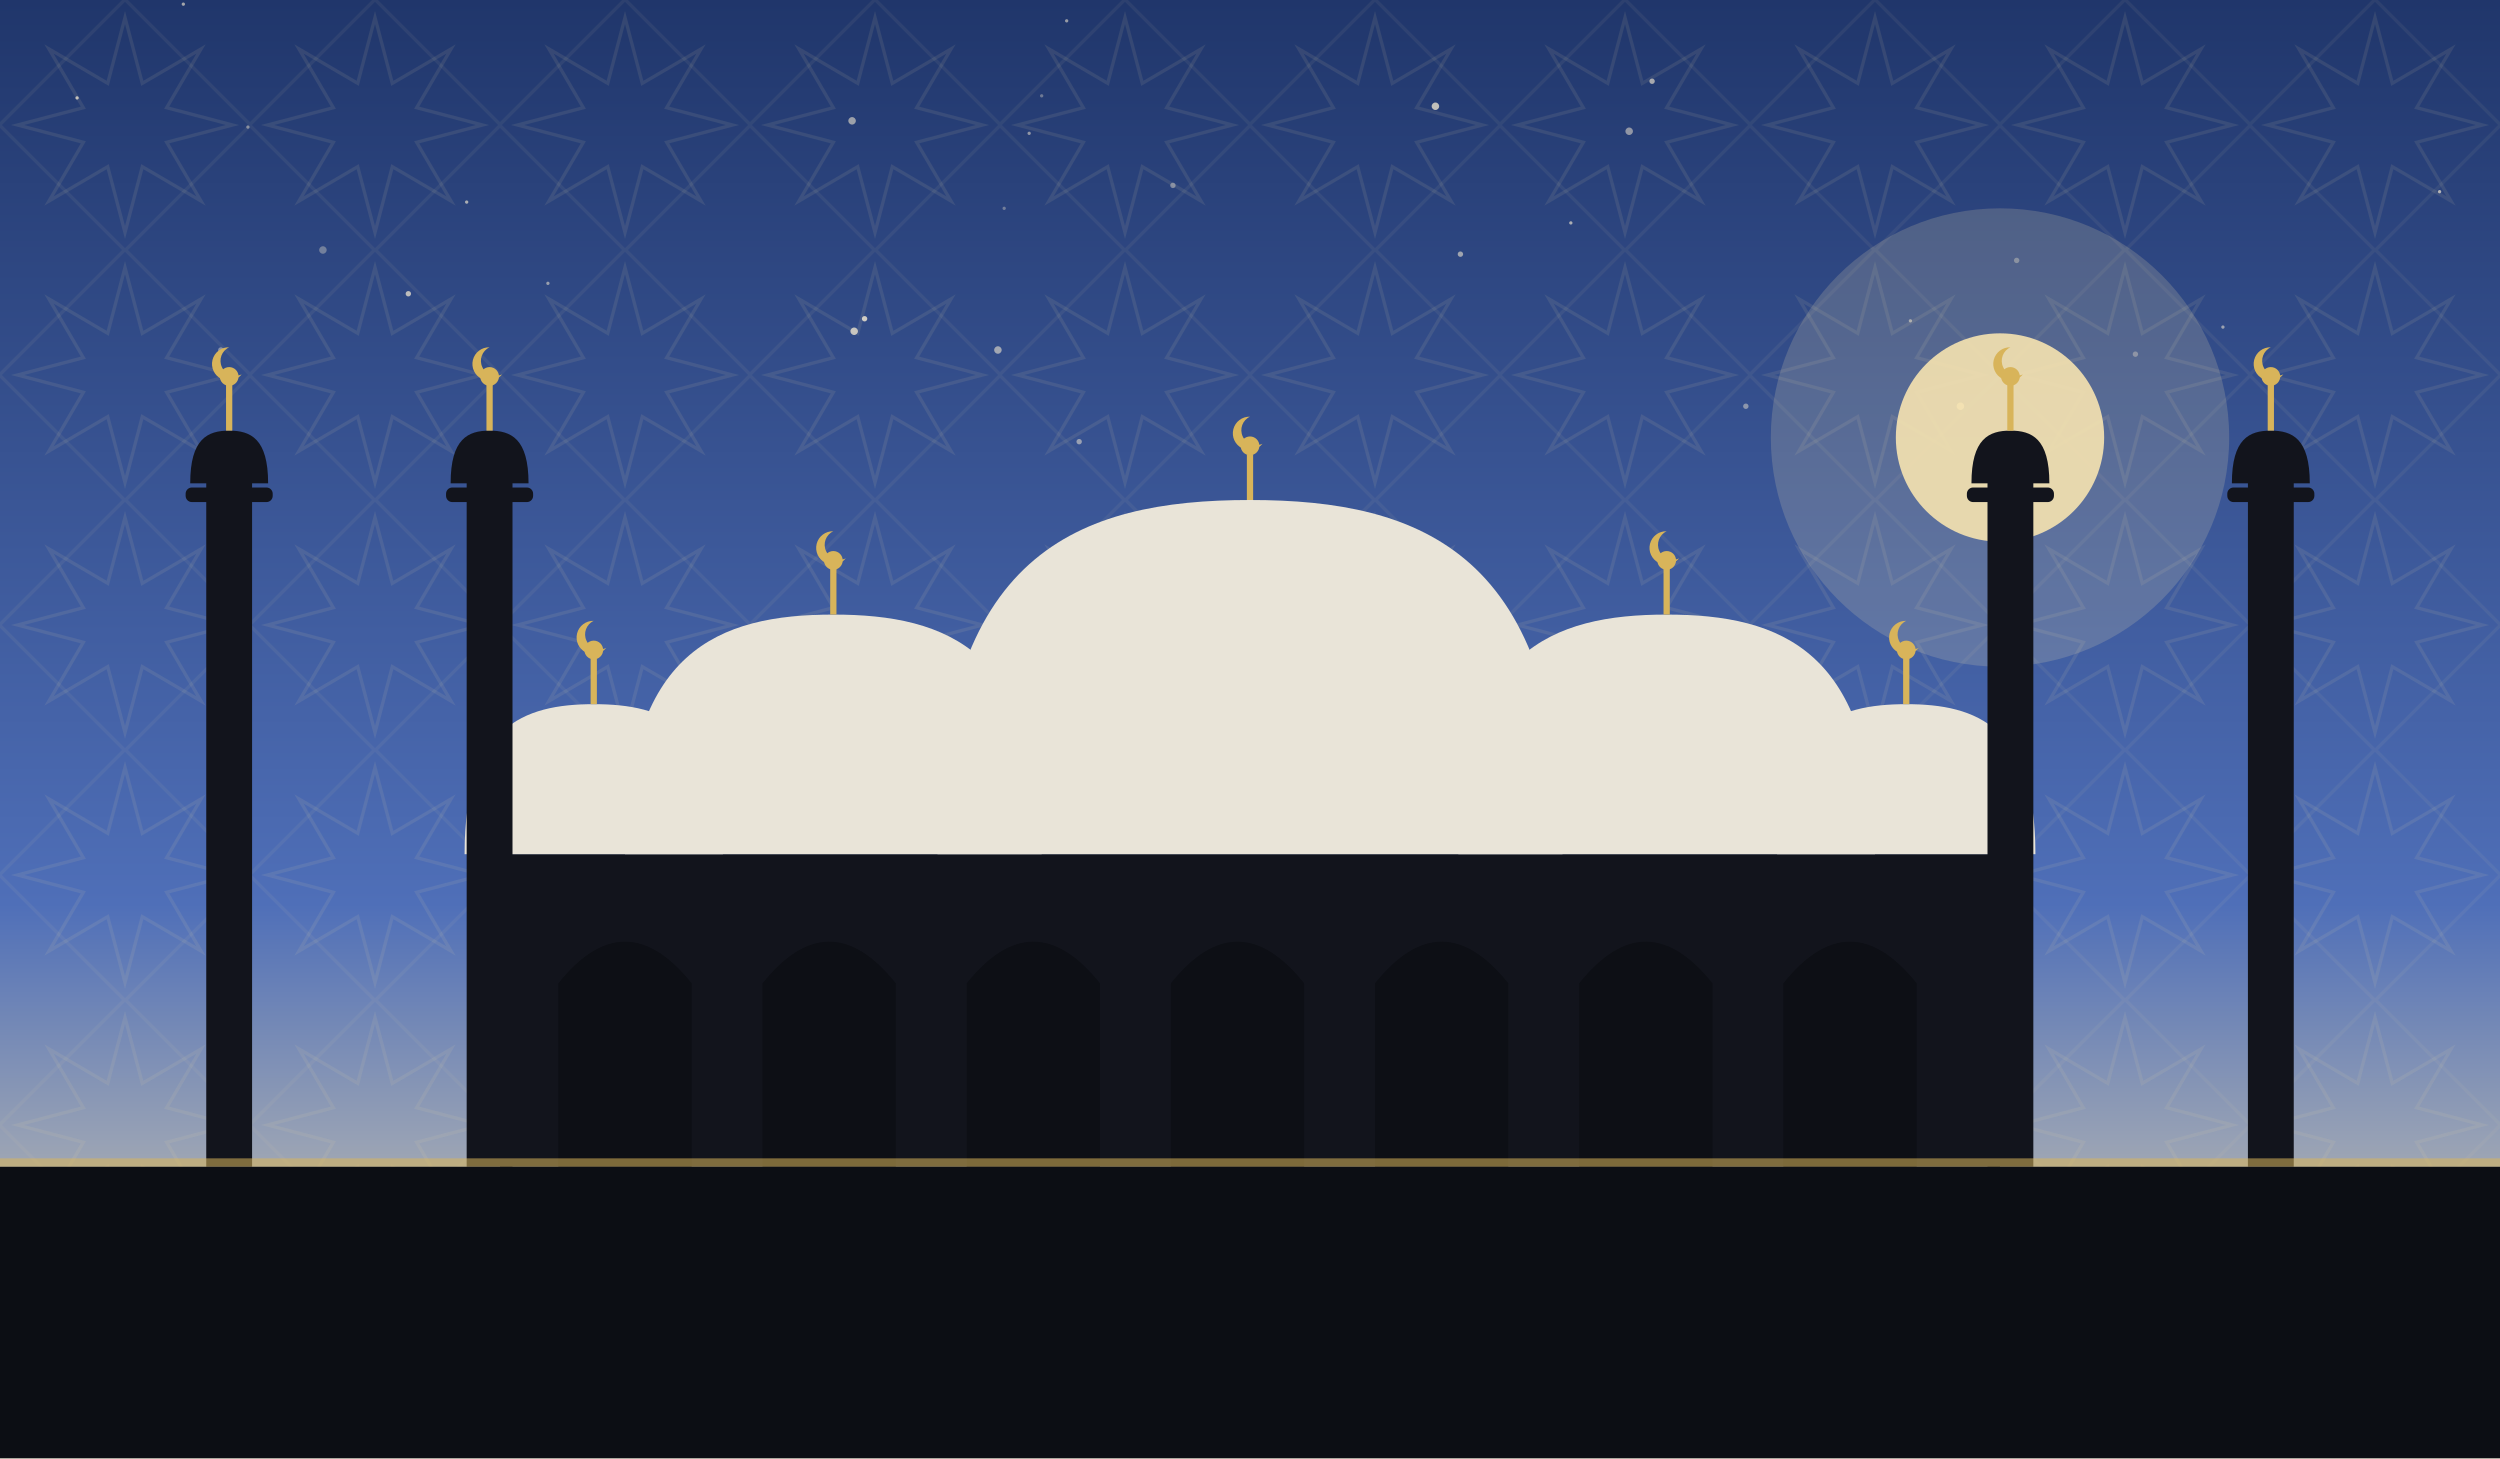
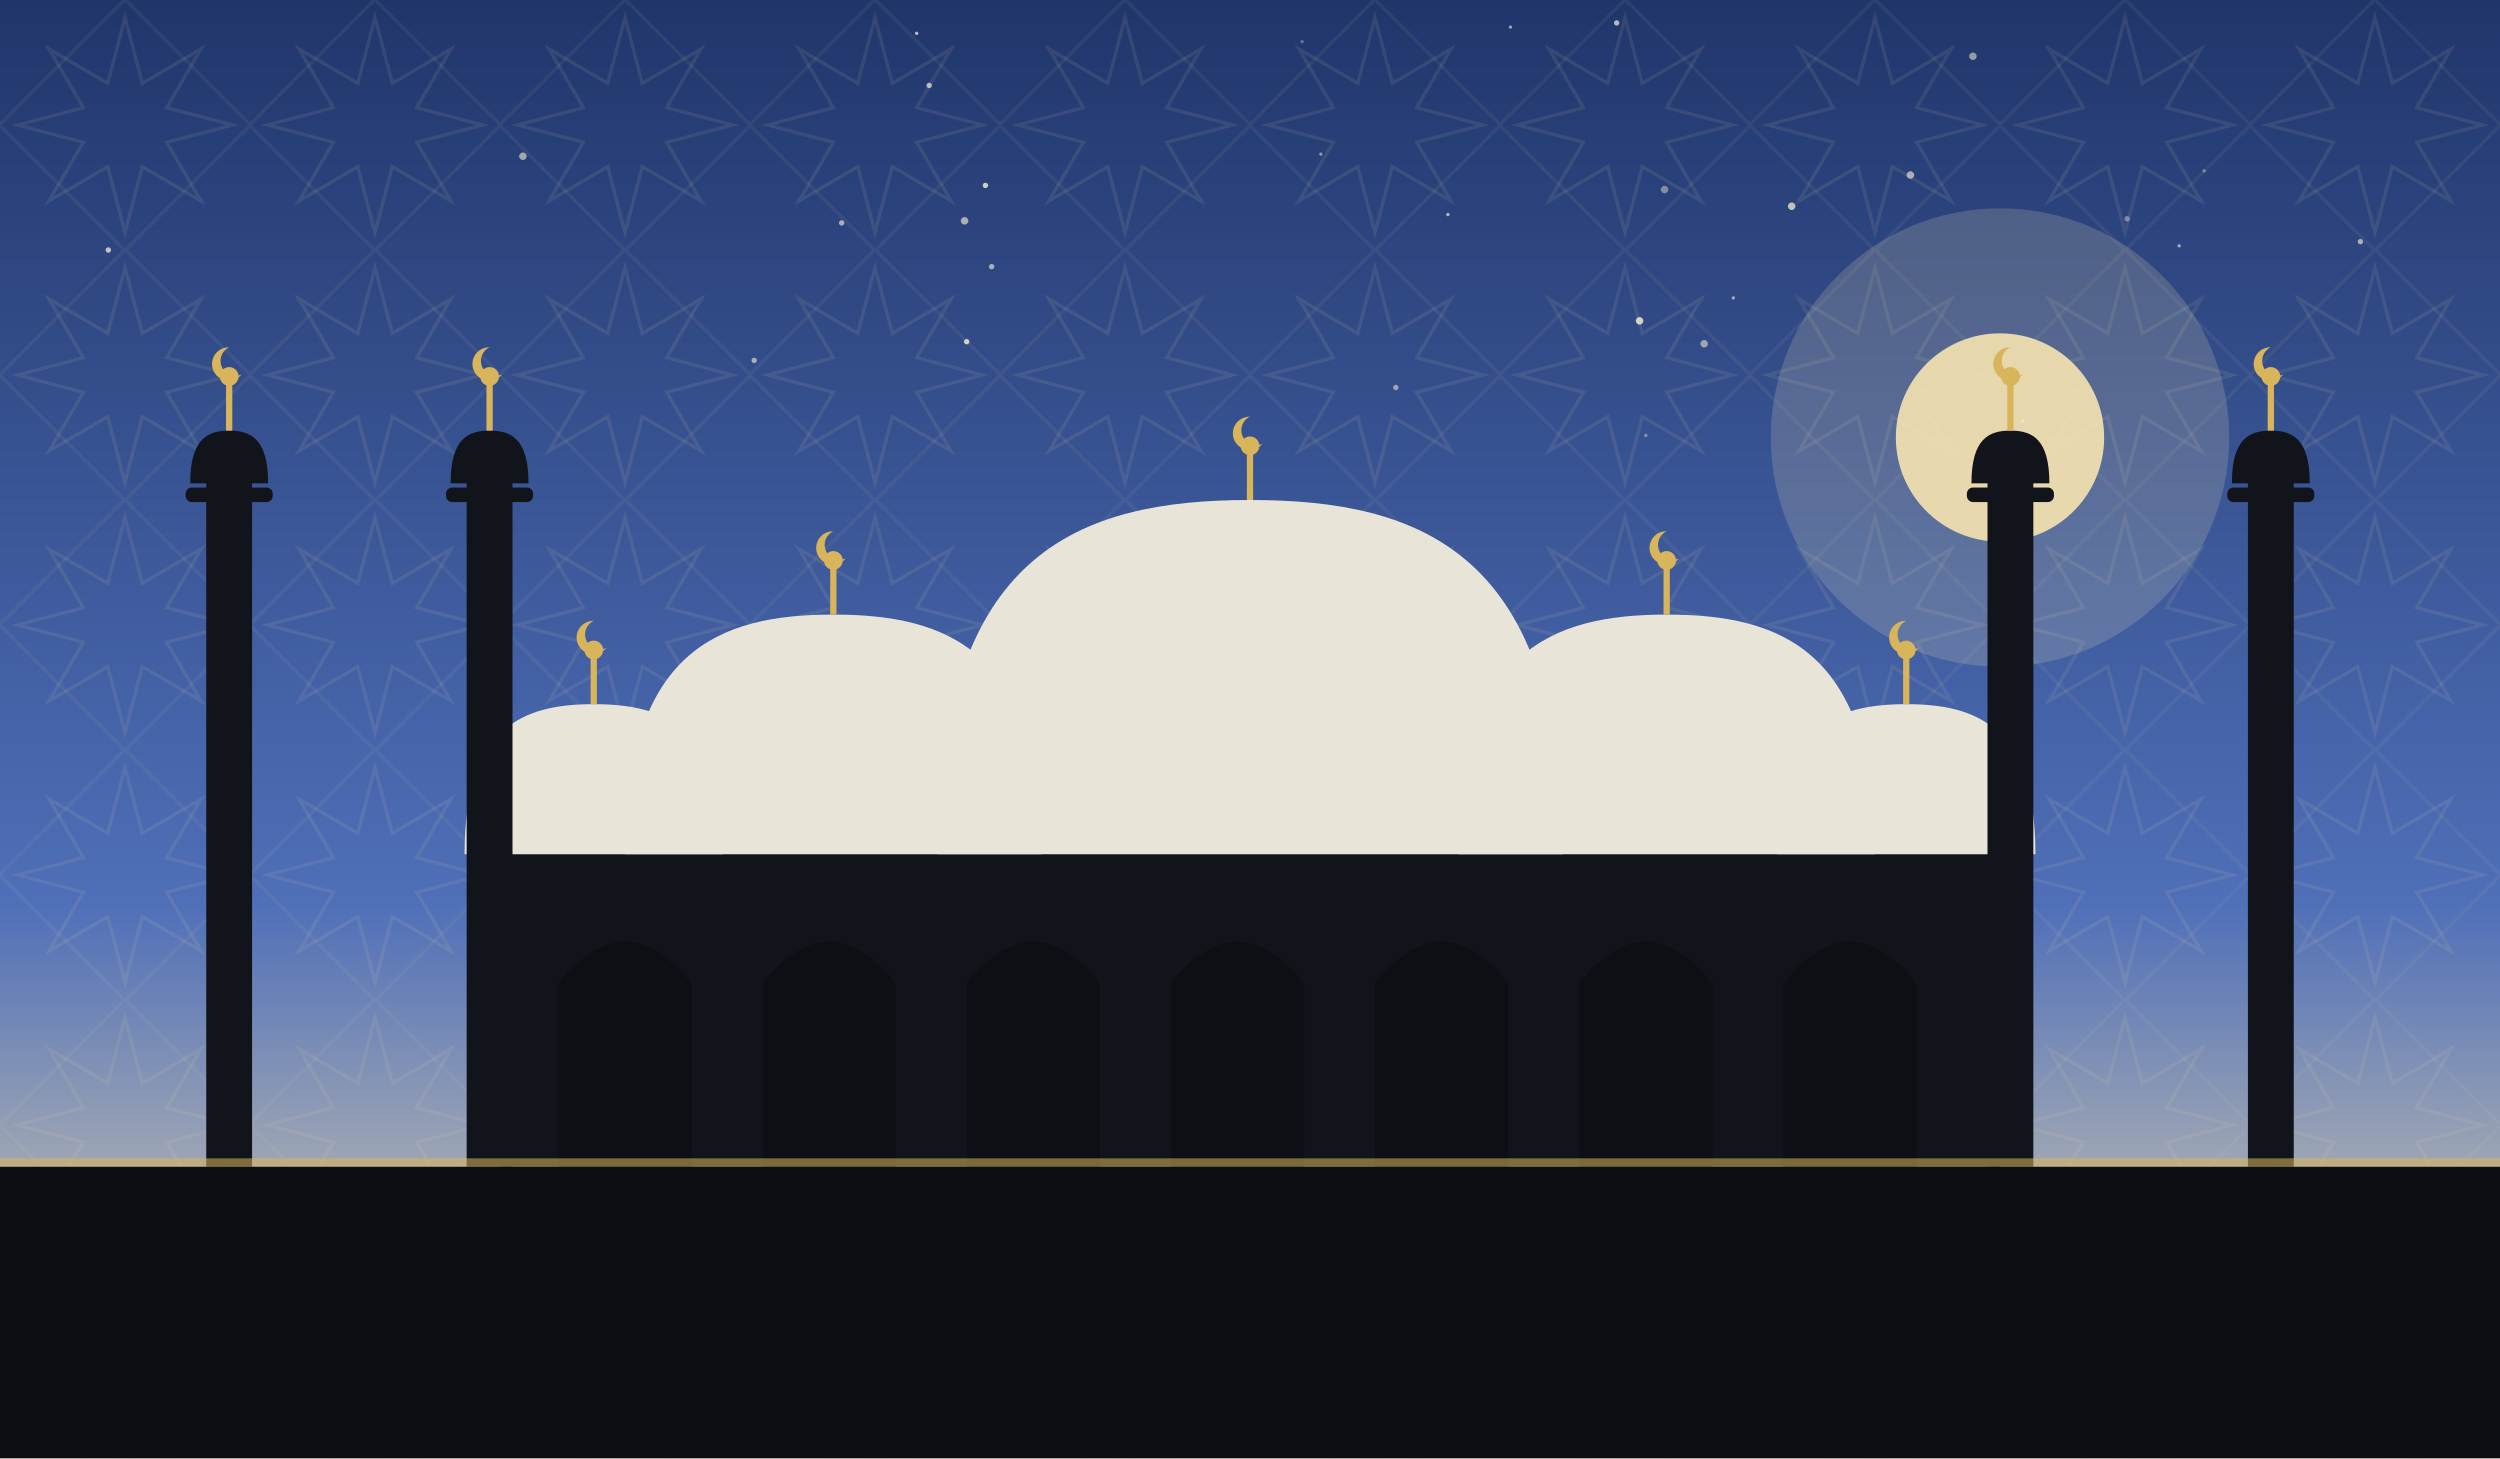
<svg xmlns="http://www.w3.org/2000/svg" viewBox="0 0 1200 700" role="img">
  <defs>
    <linearGradient id="sky" x1="0" y1="0" x2="0" y2="1">
      <stop offset="0" stop-color="#20366b" />
      <stop offset="0.62" stop-color="#4f6fb8" />
      <stop offset="1" stop-color="#f6e3b0" />
    </linearGradient>
    <pattern id="g1" width="120" height="120" patternUnits="userSpaceOnUse">
      <polygon points="111.6,60.0 80.0,68.3 96.5,96.5 68.3,80.0 60.0,111.6 51.7,80.0 23.5,96.5 40.0,68.3 8.4,60.0 40.0,51.7 23.5,23.5 51.7,40.0 60.0,8.4 68.3,40.0 96.5,23.5 80.0,51.7" fill="none" stroke="#e8d9a8" stroke-width="1.6" opacity="0.1" />
      <rect x="17.4" y="17.4" width="85.2" height="85.2" fill="none" stroke="#e8d9a8" stroke-width="1.6" opacity="0.07" transform="rotate(45 60.0 60.0)" />
    </pattern>
  </defs>
  <rect width="1200" height="700" fill="url(#sky)" />
  <rect width="1200" height="700" fill="url(#g1)" />
-   <circle cx="37" cy="47" r="0.8" fill="#f7ecd2" opacity="0.74" />
-   <circle cx="479" cy="168" r="1.8" fill="#f7ecd2" opacity="0.57" />
-   <circle cx="482" cy="100" r="0.8" fill="#f7ecd2" opacity="0.35" />
-   <circle cx="838" cy="195" r="1.3" fill="#f7ecd2" opacity="0.45" />
-   <circle cx="563" cy="89" r="1.3" fill="#f7ecd2" opacity="0.42" />
-   <circle cx="1025" cy="170" r="1.3" fill="#f7ecd2" opacity="0.35" />
-   <circle cx="88" cy="2" r="0.8" fill="#f7ecd2" opacity="0.61" />
-   <circle cx="224" cy="97" r="0.8" fill="#f7ecd2" opacity="0.63" />
-   <circle cx="689" cy="51" r="1.8" fill="#f7ecd2" opacity="0.74" />
-   <circle cx="1171" cy="92" r="0.8" fill="#f7ecd2" opacity="0.67" />
-   <circle cx="494" cy="64" r="0.8" fill="#f7ecd2" opacity="0.51" />
-   <circle cx="410" cy="159" r="1.8" fill="#f7ecd2" opacity="0.75" />
-   <circle cx="415" cy="153" r="1.3" fill="#f7ecd2" opacity="0.80" />
-   <circle cx="917" cy="154" r="0.8" fill="#f7ecd2" opacity="0.53" />
-   <circle cx="500" cy="46" r="0.8" fill="#f7ecd2" opacity="0.35" />
-   <circle cx="196" cy="141" r="1.3" fill="#f7ecd2" opacity="0.71" />
-   <circle cx="941" cy="195" r="1.8" fill="#f7ecd2" opacity="0.80" />
-   <circle cx="263" cy="136" r="0.8" fill="#f7ecd2" opacity="0.53" />
-   <circle cx="106" cy="168" r="1.3" fill="#f7ecd2" opacity="0.43" />
-   <circle cx="782" cy="63" r="1.8" fill="#f7ecd2" opacity="0.51" />
-   <circle cx="1067" cy="157" r="0.8" fill="#f7ecd2" opacity="0.54" />
-   <circle cx="409" cy="58" r="1.8" fill="#f7ecd2" opacity="0.57" />
-   <circle cx="512" cy="10" r="0.8" fill="#f7ecd2" opacity="0.55" />
-   <circle cx="968" cy="125" r="1.3" fill="#f7ecd2" opacity="0.35" />
-   <circle cx="793" cy="39" r="1.3" fill="#f7ecd2" opacity="0.62" />
-   <circle cx="155" cy="120" r="1.8" fill="#f7ecd2" opacity="0.35" />
-   <circle cx="518" cy="212" r="1.3" fill="#f7ecd2" opacity="0.51" />
-   <circle cx="754" cy="107" r="0.8" fill="#f7ecd2" opacity="0.63" />
-   <circle cx="119" cy="61" r="0.8" fill="#f7ecd2" opacity="0.44" />
-   <circle cx="701" cy="122" r="1.3" fill="#f7ecd2" opacity="0.57" />
+   <circle cx="634" cy="74" r="0.8" fill="#f7ecd2" opacity="0.51" />
+   <circle cx="860" cy="99" r="1.8" fill="#f7ecd2" opacity="0.75" />
+   <circle cx="695" cy="103" r="0.8" fill="#f7ecd2" opacity="0.70" />
+   <circle cx="787" cy="154" r="1.8" fill="#f7ecd2" opacity="0.83" />
+   <circle cx="440" cy="16" r="0.8" fill="#f7ecd2" opacity="0.75" />
+   <circle cx="446" cy="41" r="1.3" fill="#f7ecd2" opacity="0.71" />
+   <circle cx="1021" cy="105" r="1.3" fill="#f7ecd2" opacity="0.40" />
+   <circle cx="1133" cy="116" r="1.3" fill="#f7ecd2" opacity="0.63" />
+   <circle cx="1046" cy="118" r="0.8" fill="#f7ecd2" opacity="0.63" />
+   <circle cx="832" cy="143" r="0.8" fill="#f7ecd2" opacity="0.61" />
+   <circle cx="947" cy="27" r="1.8" fill="#f7ecd2" opacity="0.54" />
+   <circle cx="1079" cy="218" r="1.3" fill="#f7ecd2" opacity="0.57" />
+   <circle cx="52" cy="120" r="1.3" fill="#f7ecd2" opacity="0.75" />
+   <circle cx="818" cy="165" r="1.8" fill="#f7ecd2" opacity="0.55" />
+   <circle cx="473" cy="89" r="1.3" fill="#f7ecd2" opacity="0.82" />
+   <circle cx="625" cy="20" r="0.8" fill="#f7ecd2" opacity="0.35" />
+   <circle cx="1058" cy="82" r="0.8" fill="#f7ecd2" opacity="0.41" />
+   <circle cx="404" cy="107" r="1.3" fill="#f7ecd2" opacity="0.63" />
+   <circle cx="799" cy="91" r="1.8" fill="#f7ecd2" opacity="0.44" />
+   <circle cx="971" cy="202" r="0.8" fill="#f7ecd2" opacity="0.77" />
+   <circle cx="464" cy="164" r="1.3" fill="#f7ecd2" opacity="0.81" />
+   <circle cx="790" cy="209" r="0.8" fill="#f7ecd2" opacity="0.45" />
+   <circle cx="725" cy="13" r="0.8" fill="#f7ecd2" opacity="0.60" />
+   <circle cx="917" cy="84" r="1.8" fill="#f7ecd2" opacity="0.63" />
+   <circle cx="670" cy="186" r="1.3" fill="#f7ecd2" opacity="0.55" />
+   <circle cx="776" cy="11" r="1.3" fill="#f7ecd2" opacity="0.71" />
+   <circle cx="251" cy="75" r="1.8" fill="#f7ecd2" opacity="0.60" />
+   <circle cx="463" cy="106" r="1.8" fill="#f7ecd2" opacity="0.63" />
+   <circle cx="476" cy="128" r="1.3" fill="#f7ecd2" opacity="0.63" />
+   <circle cx="362" cy="173" r="1.3" fill="#f7ecd2" opacity="0.61" />
  <circle cx="960" cy="210" r="110" fill="#f6e3b0" opacity="0.18" />
  <circle cx="960" cy="210" r="50" fill="#f6e3b0" opacity="0.9" />
  <rect x="240" y="410" width="720" height="150" fill="#12141c" />
  <path d="M 268 560 L 268 472 Q 300 432 332 472 L 332 560 Z" fill="#0c0e14" opacity="0.9" />
  <path d="M 366 560 L 366 472 Q 398 432 430 472 L 430 560 Z" fill="#0c0e14" opacity="0.9" />
  <path d="M 464 560 L 464 472 Q 496 432 528 472 L 528 560 Z" fill="#0c0e14" opacity="0.9" />
  <path d="M 562 560 L 562 472 Q 594 432 626 472 L 626 560 Z" fill="#0c0e14" opacity="0.9" />
  <path d="M 660 560 L 660 472 Q 692 432 724 472 L 724 560 Z" fill="#0c0e14" opacity="0.9" />
  <path d="M 758 560 L 758 472 Q 790 432 822 472 L 822 560 Z" fill="#0c0e14" opacity="0.9" />
  <path d="M 856 560 L 856 472 Q 888 432 920 472 L 920 560 Z" fill="#0c0e14" opacity="0.9" />
  <path d="M 450 410 C 450 265.5, 517.5 240, 600 240 C 682.5 240, 750 265.5, 750 410 Z" fill="#e9e4d8" />
  <line x1="600" y1="240" x2="600" y2="218" stroke="#d8b45a" stroke-width="3" />
  <circle cx="600" cy="214" r="4.5" fill="#d8b45a" />
  <path d="M 600 200 a 8 8 0 1 0 6 13 a 6.4 6.4 0 1 1 -6 -13 Z" fill="#d8b45a" />
  <path d="M 300 410 C 300 312.25, 345.0 295, 400 295 C 455.0 295, 500 312.25, 500 410 Z" fill="#e9e4d8" />
  <line x1="400" y1="295" x2="400" y2="273" stroke="#d8b45a" stroke-width="3" />
  <circle cx="400" cy="269" r="4.5" fill="#d8b45a" />
  <path d="M 400 255 a 8 8 0 1 0 6 13 a 6.4 6.4 0 1 1 -6 -13 Z" fill="#d8b45a" />
  <path d="M 700 410 C 700 312.25, 745.0 295, 800 295 C 855.0 295, 900 312.25, 900 410 Z" fill="#e9e4d8" />
  <line x1="800" y1="295" x2="800" y2="273" stroke="#d8b45a" stroke-width="3" />
  <circle cx="800" cy="269" r="4.5" fill="#d8b45a" />
  <path d="M 800 255 a 8 8 0 1 0 6 13 a 6.4 6.4 0 1 1 -6 -13 Z" fill="#d8b45a" />
  <path d="M 223 410 C 223 348.8, 250.9 338, 285 338 C 319.1 338, 347 348.8, 347 410 Z" fill="#e9e4d8" />
  <line x1="285" y1="338" x2="285" y2="316" stroke="#d8b45a" stroke-width="3" />
  <circle cx="285" cy="312" r="4.5" fill="#d8b45a" />
  <path d="M 285 298 a 8 8 0 1 0 6 13 a 6.4 6.4 0 1 1 -6 -13 Z" fill="#d8b45a" />
  <path d="M 853 410 C 853 348.8, 880.9 338, 915 338 C 949.1 338, 977 348.8, 977 410 Z" fill="#e9e4d8" />
  <line x1="915" y1="338" x2="915" y2="316" stroke="#d8b45a" stroke-width="3" />
  <circle cx="915" cy="312" r="4.5" fill="#d8b45a" />
  <path d="M 915 298 a 8 8 0 1 0 6 13 a 6.4 6.4 0 1 1 -6 -13 Z" fill="#d8b45a" />
  <rect x="99.0" y="230" width="22" height="330" fill="#12141c" />
  <rect x="89.1" y="234" width="41.8" height="7" rx="3" fill="#12141c" />
  <path d="M 91.3 232 C 91.3 210.495, 99.715 206.7, 110 206.7 C 120.285 206.7, 128.7 210.495, 128.7 232 Z" fill="#12141c" />
  <line x1="110" y1="206.7" x2="110" y2="184.7" stroke="#d8b45a" stroke-width="3" />
  <circle cx="110" cy="180.7" r="4.5" fill="#d8b45a" />
  <path d="M 110 166.7 a 8 8 0 1 0 6 13 a 6.4 6.4 0 1 1 -6 -13 Z" fill="#d8b45a" />
  <rect x="224.0" y="230" width="22" height="330" fill="#12141c" />
  <rect x="214.1" y="234" width="41.8" height="7" rx="3" fill="#12141c" />
  <path d="M 216.3 232 C 216.3 210.495, 224.715 206.7, 235 206.7 C 245.285 206.7, 253.7 210.495, 253.7 232 Z" fill="#12141c" />
  <line x1="235" y1="206.7" x2="235" y2="184.7" stroke="#d8b45a" stroke-width="3" />
  <circle cx="235" cy="180.7" r="4.5" fill="#d8b45a" />
  <path d="M 235 166.7 a 8 8 0 1 0 6 13 a 6.4 6.4 0 1 1 -6 -13 Z" fill="#d8b45a" />
  <rect x="954.0" y="230" width="22" height="330" fill="#12141c" />
  <rect x="944.1" y="234" width="41.8" height="7" rx="3" fill="#12141c" />
  <path d="M 946.3 232 C 946.3 210.495, 954.715 206.7, 965 206.7 C 975.285 206.7, 983.7 210.495, 983.7 232 Z" fill="#12141c" />
  <line x1="965" y1="206.7" x2="965" y2="184.7" stroke="#d8b45a" stroke-width="3" />
  <circle cx="965" cy="180.7" r="4.5" fill="#d8b45a" />
  <path d="M 965 166.7 a 8 8 0 1 0 6 13 a 6.4 6.4 0 1 1 -6 -13 Z" fill="#d8b45a" />
  <rect x="1079.0" y="230" width="22" height="330" fill="#12141c" />
  <rect x="1069.1" y="234" width="41.8" height="7" rx="3" fill="#12141c" />
  <path d="M 1071.3 232 C 1071.3 210.495, 1079.715 206.7, 1090 206.7 C 1100.285 206.7, 1108.7 210.495, 1108.7 232 Z" fill="#12141c" />
  <line x1="1090" y1="206.7" x2="1090" y2="184.7" stroke="#d8b45a" stroke-width="3" />
  <circle cx="1090" cy="180.7" r="4.5" fill="#d8b45a" />
  <path d="M 1090 166.7 a 8 8 0 1 0 6 13 a 6.4 6.4 0 1 1 -6 -13 Z" fill="#d8b45a" />
  <rect x="0" y="560" width="1200" height="140" fill="#0c0e14" />
  <rect x="0" y="556" width="1200" height="4" fill="#d8b45a" opacity="0.55" />
</svg>
